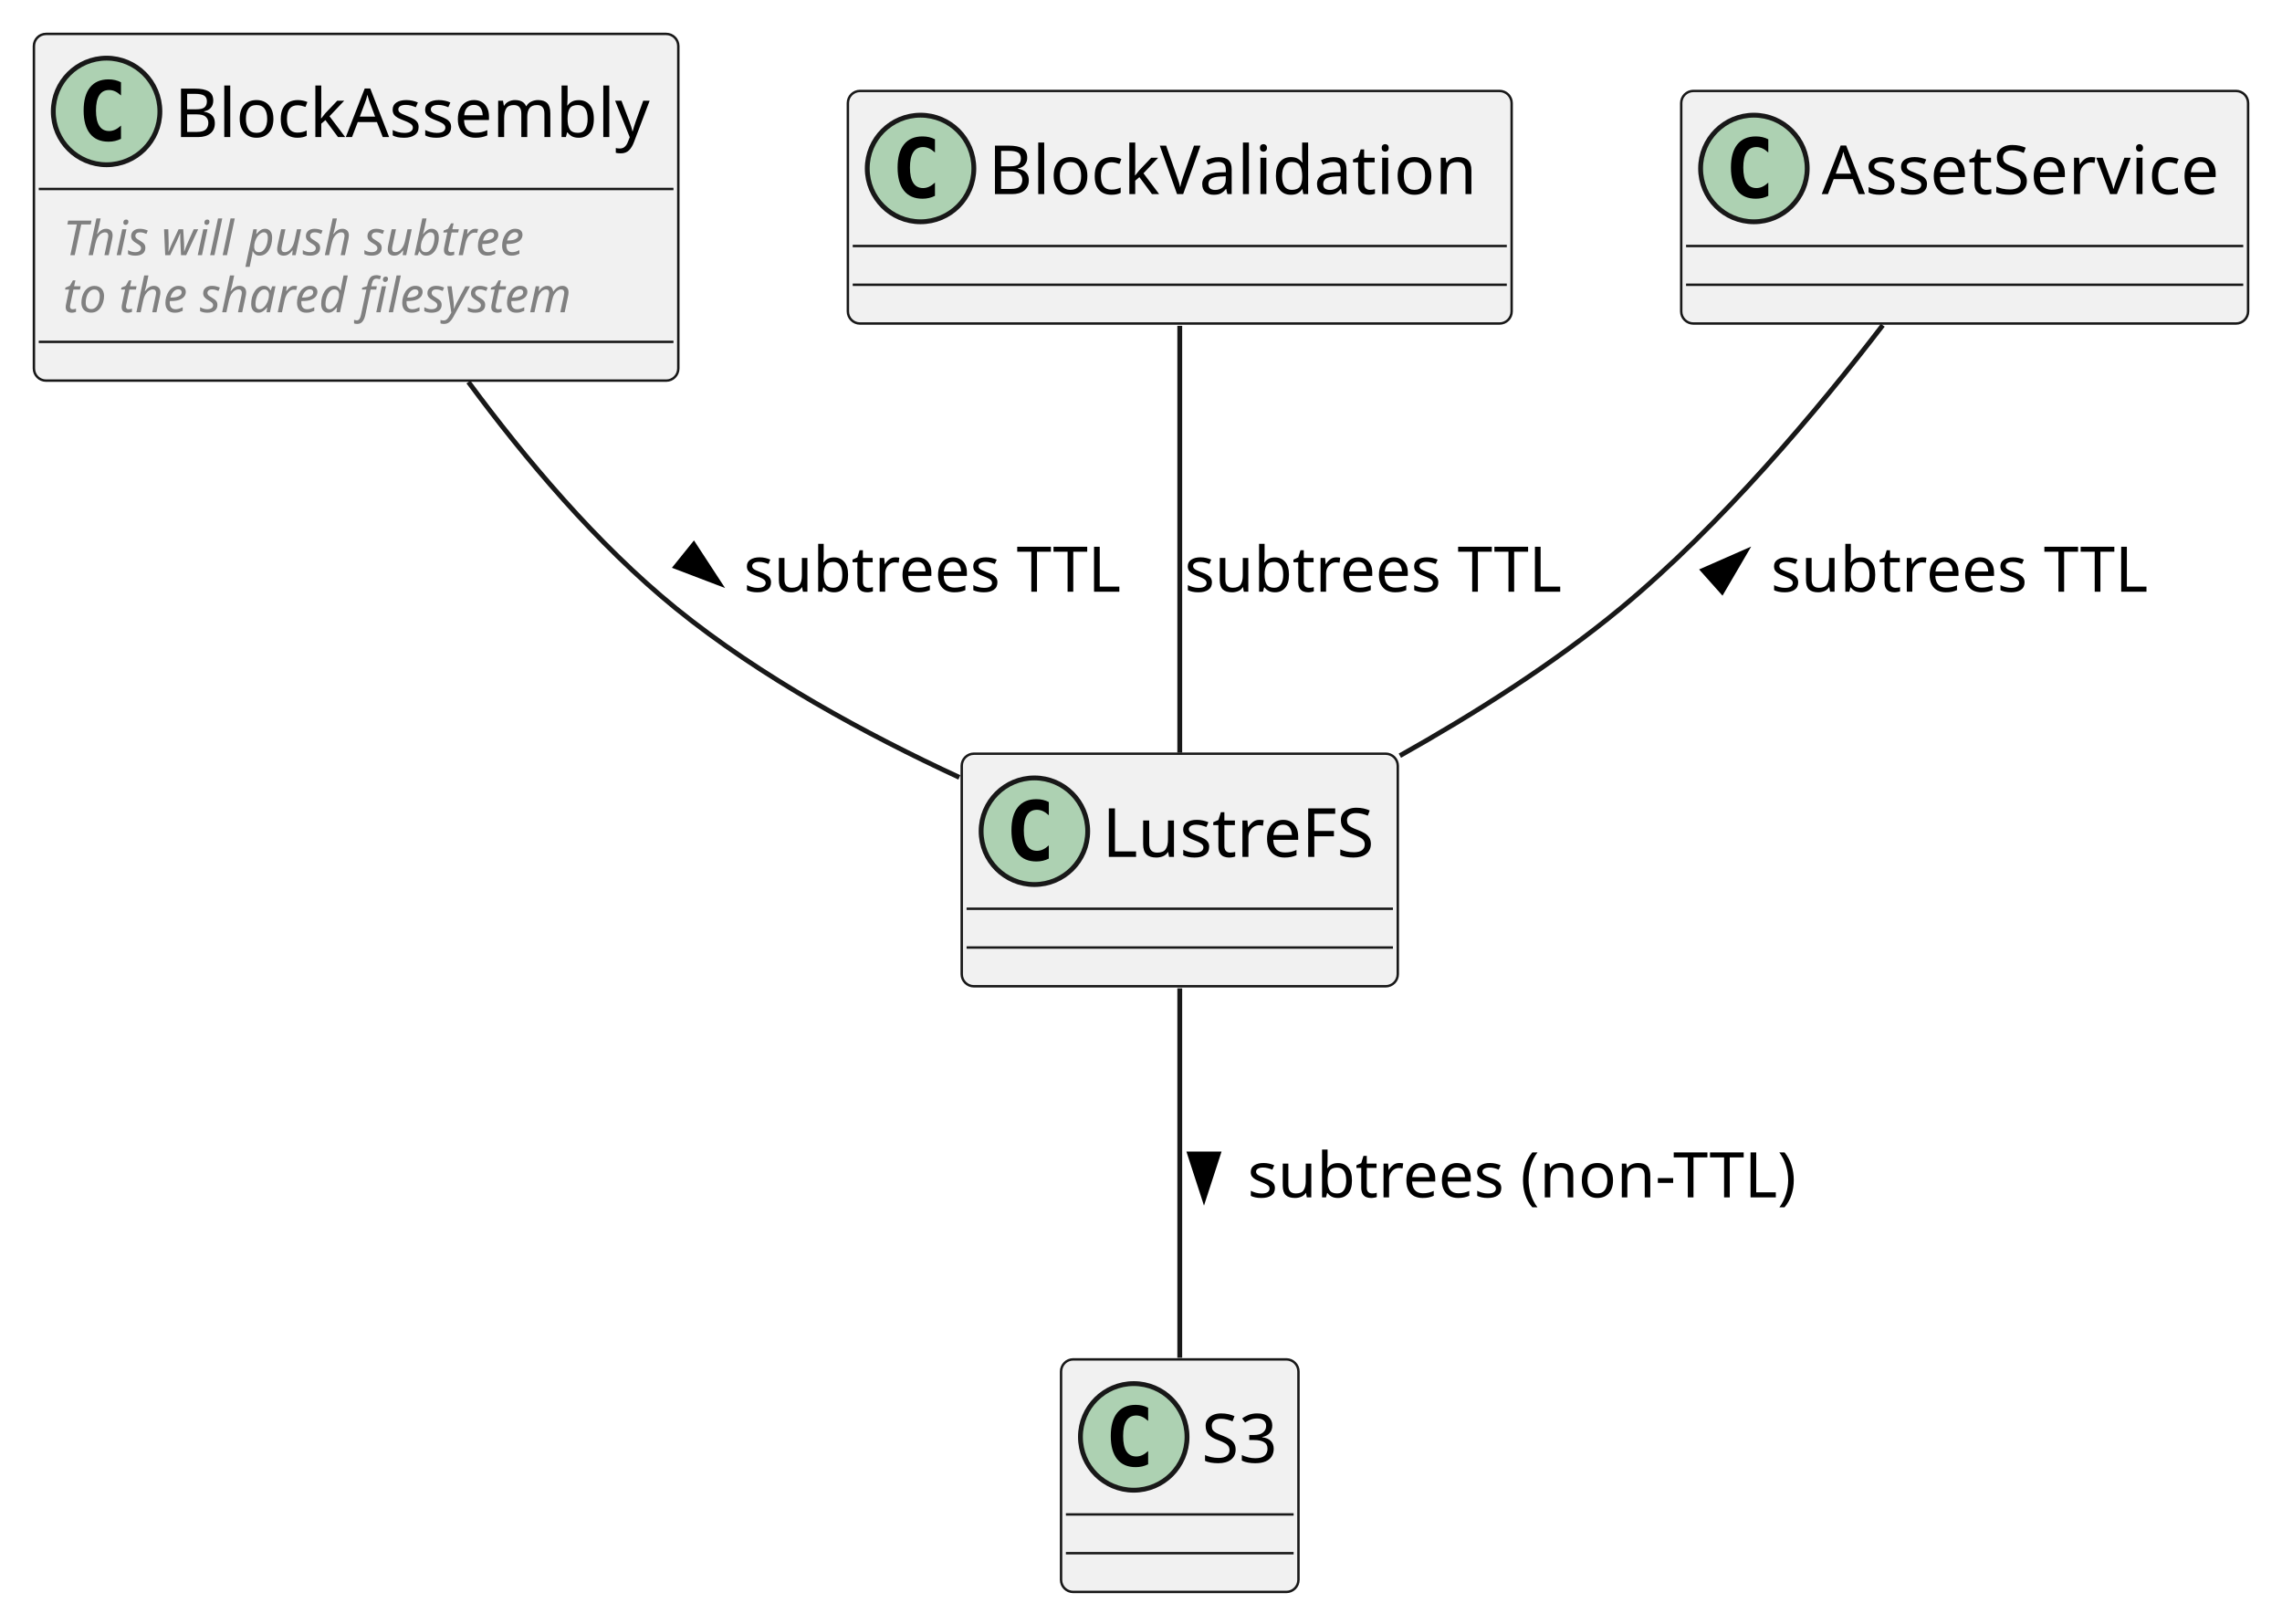
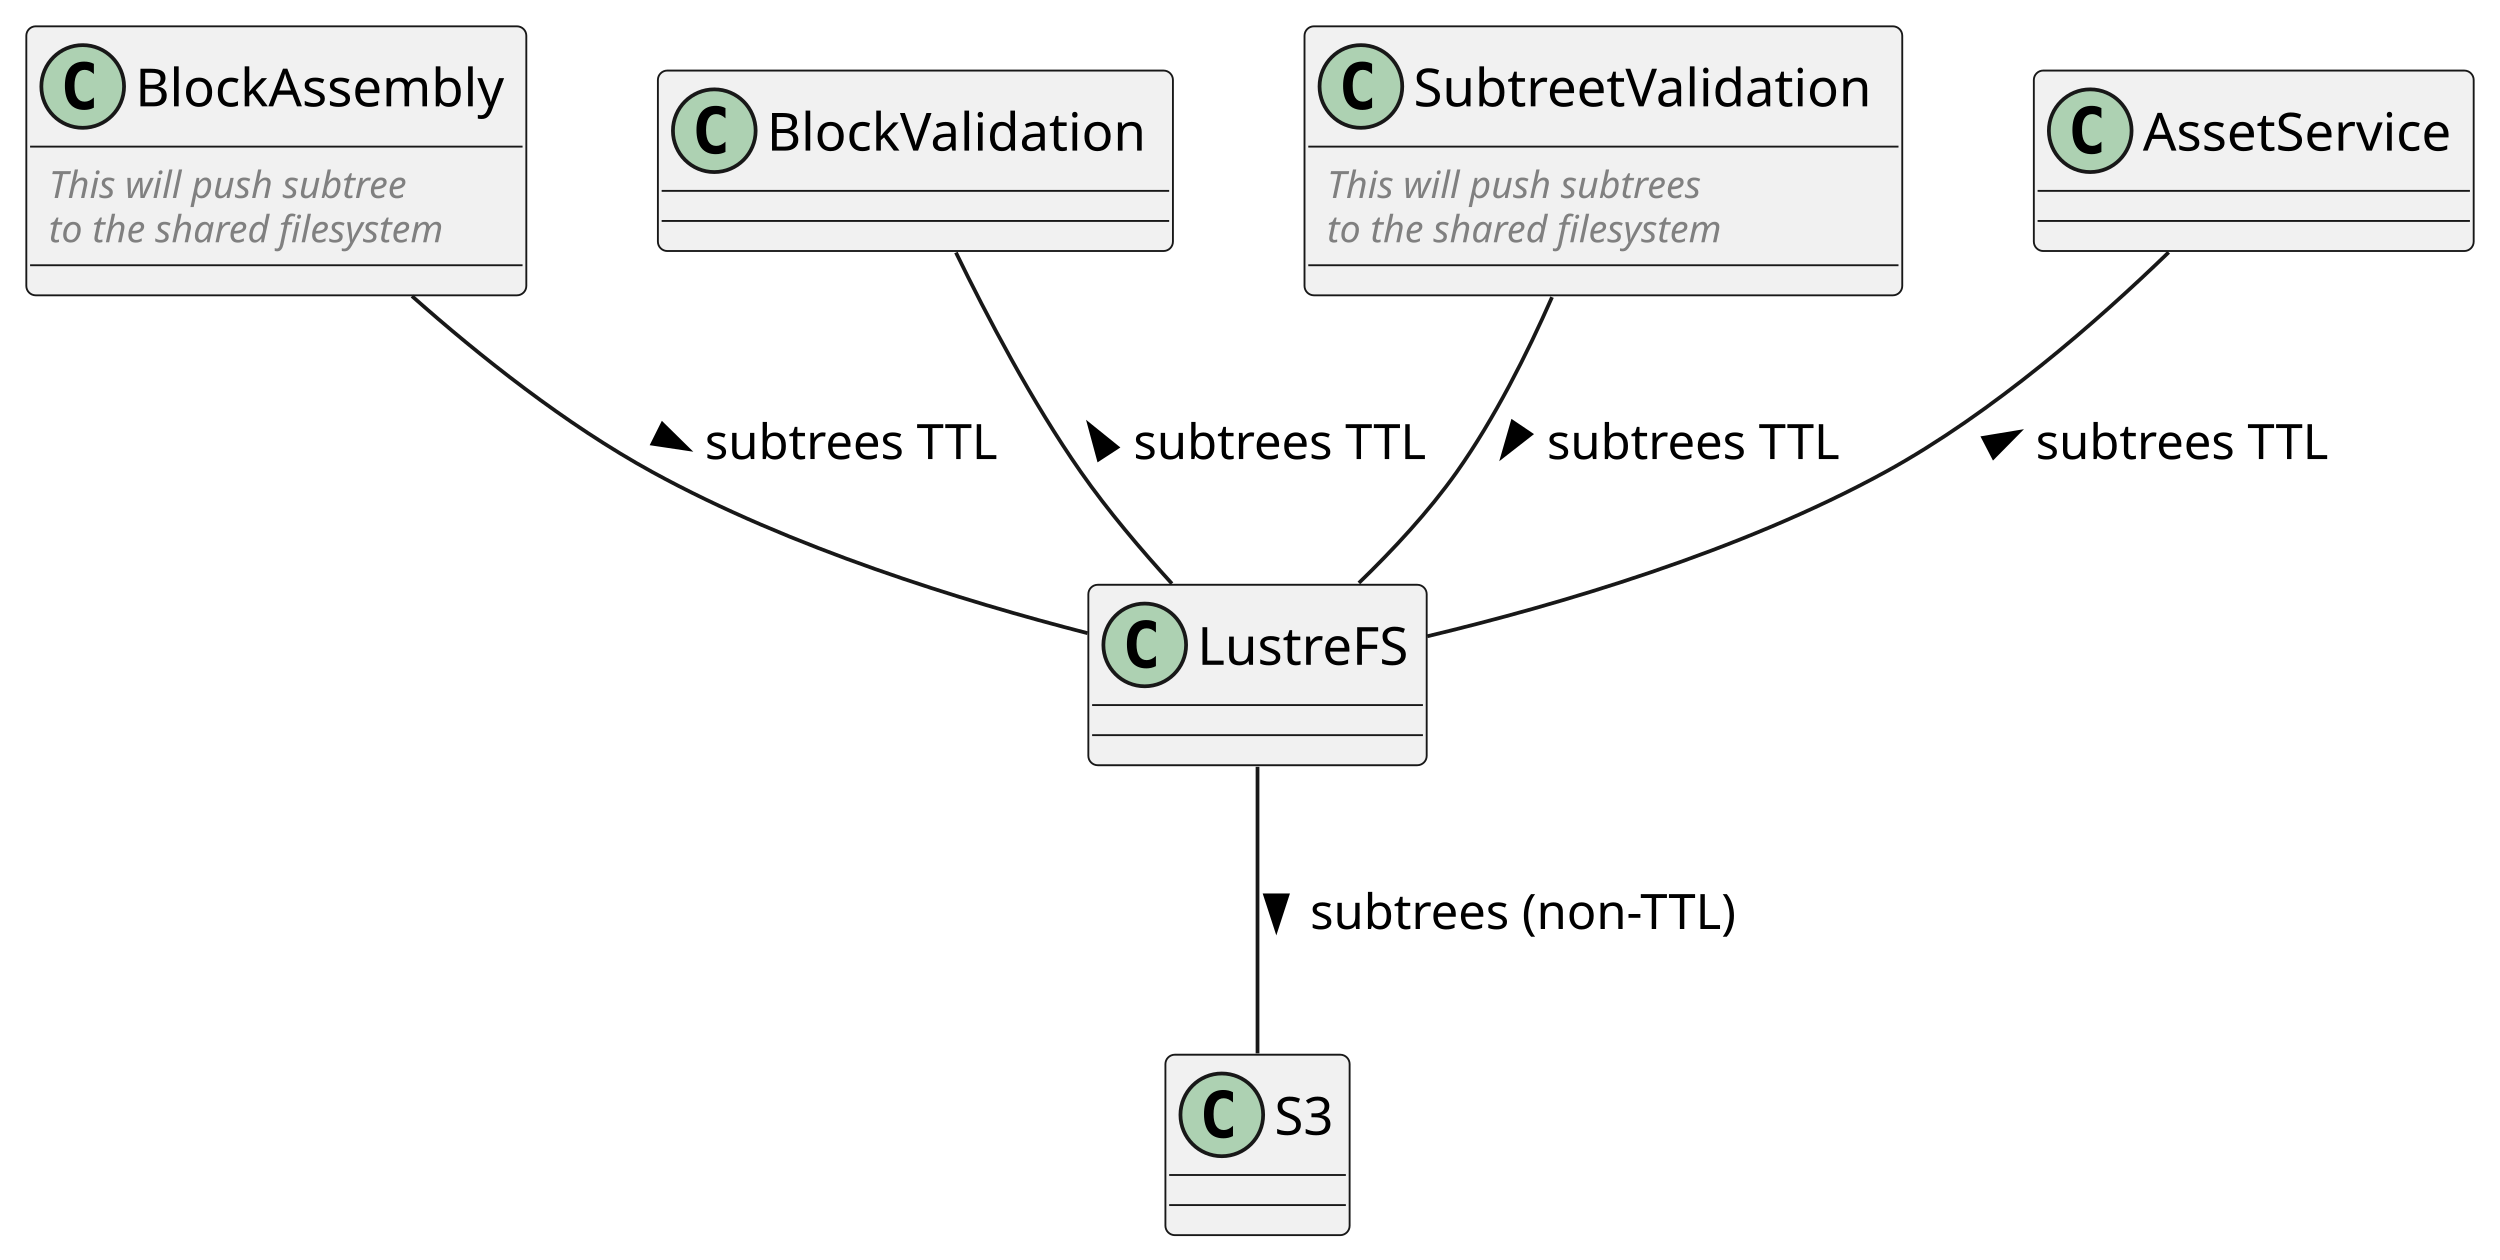
- <svg xmlns="http://www.w3.org/2000/svg" contentStyleType="text/css" height="335px" preserveAspectRatio="none" style="width:471px;height:335px;background:#FFFFFF;" version="1.1" viewBox="0 0 471 335" width="471px" zoomAndPan="magnify">
+ <svg xmlns="http://www.w3.org/2000/svg" contentStyleType="text/css" height="335px" preserveAspectRatio="none" style="width:665px;height:335px;background:#FFFFFF;" version="1.1" viewBox="0 0 665 335" width="665px" zoomAndPan="magnify">
  <defs />
  <g>
    <g id="elem_BlockAssembly">
      <rect codeLine="3" fill="#F1F1F1" height="71.555" id="BlockAssembly" rx="2.5" ry="2.5" style="stroke:#181818;stroke-width:0.5;" width="133" x="7" y="7" />
      <ellipse cx="22" cy="23" fill="#ADD1B2" rx="11" ry="11" style="stroke:#181818;stroke-width:1.0;" />
      <path d="M24.973,28.643 Q24.392,28.942 23.753,29.091 Q23.114,29.241 22.408,29.241 Q19.901,29.241 18.581,27.589 Q17.262,25.937 17.262,22.816 Q17.262,19.686 18.581,18.035 Q19.901,16.383 22.408,16.383 Q23.114,16.383 23.761,16.532 Q24.409,16.682 24.973,16.98 L24.973,19.703 Q24.342,19.122 23.749,18.852 Q23.155,18.582 22.524,18.582 Q21.18,18.582 20.495,19.649 Q19.81,20.716 19.81,22.816 Q19.81,24.908 20.495,25.974 Q21.18,27.041 22.524,27.041 Q23.155,27.041 23.749,26.771 Q24.342,26.502 24.973,25.92 Z " fill="#000000" />
      <text fill="#000000" font-family="sans-serif" font-size="14" lengthAdjust="spacing" textLength="101" x="36" y="28.291">BlockAssembly</text>
      <line style="stroke:#181818;stroke-width:0.5;" x1="8" x2="139" y1="39" y2="39" />
      <text fill="#808080" font-family="sans-serif" font-size="10" font-style="italic" lengthAdjust="spacing" textLength="106" x="13" y="52.668">This will push subtree</text>
      <text fill="#808080" font-family="sans-serif" font-size="10" font-style="italic" lengthAdjust="spacing" textLength="118" x="13" y="64.445">to the shared filesystem</text>
      <line style="stroke:#181818;stroke-width:0.5;" x1="8" x2="139" y1="70.555" y2="70.555" />
    </g>
    <g id="elem_BlockValidation">
      <rect codeLine="8" fill="#F1F1F1" height="48" id="BlockValidation" rx="2.5" ry="2.5" style="stroke:#181818;stroke-width:0.5;" width="137" x="175" y="18.77" />
      <ellipse cx="190" cy="34.77" fill="#ADD1B2" rx="11" ry="11" style="stroke:#181818;stroke-width:1.0;" />
      <path d="M192.973,40.413 Q192.392,40.712 191.753,40.861 Q191.114,41.011 190.408,41.011 Q187.901,41.011 186.582,39.359 Q185.262,37.707 185.262,34.586 Q185.262,31.456 186.582,29.805 Q187.901,28.153 190.408,28.153 Q191.114,28.153 191.761,28.302 Q192.409,28.452 192.973,28.75 L192.973,31.473 Q192.342,30.892 191.749,30.622 Q191.155,30.352 190.524,30.352 Q189.18,30.352 188.495,31.419 Q187.81,32.486 187.81,34.586 Q187.81,36.678 188.495,37.744 Q189.18,38.811 190.524,38.811 Q191.155,38.811 191.749,38.541 Q192.342,38.272 192.973,37.69 Z " fill="#000000" />
      <text fill="#000000" font-family="sans-serif" font-size="14" lengthAdjust="spacing" textLength="105" x="204" y="40.061">BlockValidation</text>
      <line style="stroke:#181818;stroke-width:0.5;" x1="176" x2="311" y1="50.77" y2="50.77" />
      <line style="stroke:#181818;stroke-width:0.5;" x1="176" x2="311" y1="58.77" y2="58.77" />
    </g>
+     <g id="elem_SubtreetValidation">
+       <rect codeLine="11" fill="#F1F1F1" height="71.555" id="SubtreetValidation" rx="2.5" ry="2.5" style="stroke:#181818;stroke-width:0.5;" width="159" x="347" y="7" />
+       <ellipse cx="362" cy="23" fill="#ADD1B2" rx="11" ry="11" style="stroke:#181818;stroke-width:1.0;" />
+       <path d="M364.973,28.643 Q364.392,28.942 363.753,29.091 Q363.114,29.241 362.408,29.241 Q359.901,29.241 358.582,27.589 Q357.262,25.937 357.262,22.816 Q357.262,19.686 358.582,18.035 Q359.901,16.383 362.408,16.383 Q363.114,16.383 363.761,16.532 Q364.409,16.682 364.973,16.98 L364.973,19.703 Q364.342,19.122 363.749,18.852 Q363.155,18.582 362.524,18.582 Q361.18,18.582 360.495,19.649 Q359.81,20.716 359.81,22.816 Q359.81,24.908 360.495,25.974 Q361.18,27.041 362.524,27.041 Q363.155,27.041 363.749,26.771 Q364.342,26.502 364.973,25.92 Z " fill="#000000" />
+       <text fill="#000000" font-family="sans-serif" font-size="14" lengthAdjust="spacing" textLength="127" x="376" y="28.291">SubtreetValidation</text>
+       <line style="stroke:#181818;stroke-width:0.5;" x1="348" x2="505" y1="39" y2="39" />
+       <text fill="#808080" font-family="sans-serif" font-size="10" font-style="italic" lengthAdjust="spacing" textLength="111" x="353" y="52.668">This will push subtrees</text>
+       <text fill="#808080" font-family="sans-serif" font-size="10" font-style="italic" lengthAdjust="spacing" textLength="118" x="353" y="64.445">to the shared filesystem</text>
+       <line style="stroke:#181818;stroke-width:0.5;" x1="348" x2="505" y1="70.555" y2="70.555" />
+     </g>
    <g id="elem_AssetService">
-       <rect codeLine="11" fill="#F1F1F1" height="48" id="AssetService" rx="2.5" ry="2.5" style="stroke:#181818;stroke-width:0.5;" width="117" x="347" y="18.77" />
-       <ellipse cx="362" cy="34.77" fill="#ADD1B2" rx="11" ry="11" style="stroke:#181818;stroke-width:1.0;" />
-       <path d="M364.973,40.413 Q364.392,40.712 363.753,40.861 Q363.114,41.011 362.408,41.011 Q359.901,41.011 358.582,39.359 Q357.262,37.707 357.262,34.586 Q357.262,31.456 358.582,29.805 Q359.901,28.153 362.408,28.153 Q363.114,28.153 363.761,28.302 Q364.409,28.452 364.973,28.75 L364.973,31.473 Q364.342,30.892 363.749,30.622 Q363.155,30.352 362.524,30.352 Q361.18,30.352 360.495,31.419 Q359.81,32.486 359.81,34.586 Q359.81,36.678 360.495,37.744 Q361.18,38.811 362.524,38.811 Q363.155,38.811 363.749,38.541 Q364.342,38.272 364.973,37.69 Z " fill="#000000" />
-       <text fill="#000000" font-family="sans-serif" font-size="14" lengthAdjust="spacing" textLength="85" x="376" y="40.061">AssetService</text>
-       <line style="stroke:#181818;stroke-width:0.5;" x1="348" x2="463" y1="50.77" y2="50.77" />
-       <line style="stroke:#181818;stroke-width:0.5;" x1="348" x2="463" y1="58.77" y2="58.77" />
+       <rect codeLine="16" fill="#F1F1F1" height="48" id="AssetService" rx="2.5" ry="2.5" style="stroke:#181818;stroke-width:0.5;" width="117" x="541" y="18.77" />
+       <ellipse cx="556" cy="34.77" fill="#ADD1B2" rx="11" ry="11" style="stroke:#181818;stroke-width:1.0;" />
+       <path d="M558.973,40.413 Q558.392,40.712 557.753,40.861 Q557.114,41.011 556.408,41.011 Q553.901,41.011 552.582,39.359 Q551.262,37.707 551.262,34.586 Q551.262,31.456 552.582,29.805 Q553.901,28.153 556.408,28.153 Q557.114,28.153 557.761,28.302 Q558.409,28.452 558.973,28.75 L558.973,31.473 Q558.342,30.892 557.749,30.622 Q557.155,30.352 556.524,30.352 Q555.18,30.352 554.495,31.419 Q553.81,32.486 553.81,34.586 Q553.81,36.678 554.495,37.744 Q555.18,38.811 556.524,38.811 Q557.155,38.811 557.749,38.541 Q558.342,38.272 558.973,37.69 Z " fill="#000000" />
+       <text fill="#000000" font-family="sans-serif" font-size="14" lengthAdjust="spacing" textLength="85" x="570" y="40.061">AssetService</text>
+       <line style="stroke:#181818;stroke-width:0.5;" x1="542" x2="657" y1="50.77" y2="50.77" />
+       <line style="stroke:#181818;stroke-width:0.5;" x1="542" x2="657" y1="58.77" y2="58.77" />
    </g>
    <g id="elem_LustreFS">
-       <rect codeLine="14" fill="#F1F1F1" height="48" id="LustreFS" rx="2.5" ry="2.5" style="stroke:#181818;stroke-width:0.5;" width="90" x="198.5" y="155.55" />
-       <ellipse cx="213.5" cy="171.55" fill="#ADD1B2" rx="11" ry="11" style="stroke:#181818;stroke-width:1.0;" />
-       <path d="M216.473,177.193 Q215.892,177.492 215.253,177.641 Q214.614,177.791 213.908,177.791 Q211.401,177.791 210.082,176.139 Q208.762,174.487 208.762,171.366 Q208.762,168.237 210.082,166.585 Q211.401,164.933 213.908,164.933 Q214.614,164.933 215.261,165.082 Q215.909,165.232 216.473,165.53 L216.473,168.253 Q215.842,167.672 215.249,167.402 Q214.655,167.132 214.024,167.132 Q212.68,167.132 211.995,168.199 Q211.31,169.266 211.31,171.366 Q211.31,173.458 211.995,174.524 Q212.68,175.591 214.024,175.591 Q214.655,175.591 215.249,175.321 Q215.842,175.052 216.473,174.47 Z " fill="#000000" />
-       <text fill="#000000" font-family="sans-serif" font-size="14" lengthAdjust="spacing" textLength="58" x="227.5" y="176.841">LustreFS</text>
-       <line style="stroke:#181818;stroke-width:0.5;" x1="199.5" x2="287.5" y1="187.55" y2="187.55" />
-       <line style="stroke:#181818;stroke-width:0.5;" x1="199.5" x2="287.5" y1="195.55" y2="195.55" />
+       <rect codeLine="19" fill="#F1F1F1" height="48" id="LustreFS" rx="2.5" ry="2.5" style="stroke:#181818;stroke-width:0.5;" width="90" x="289.5" y="155.55" />
+       <ellipse cx="304.5" cy="171.55" fill="#ADD1B2" rx="11" ry="11" style="stroke:#181818;stroke-width:1.0;" />
+       <path d="M307.473,177.193 Q306.892,177.492 306.253,177.641 Q305.614,177.791 304.908,177.791 Q302.401,177.791 301.082,176.139 Q299.762,174.487 299.762,171.366 Q299.762,168.237 301.082,166.585 Q302.401,164.933 304.908,164.933 Q305.614,164.933 306.261,165.082 Q306.909,165.232 307.473,165.53 L307.473,168.253 Q306.842,167.672 306.249,167.402 Q305.655,167.132 305.024,167.132 Q303.68,167.132 302.995,168.199 Q302.31,169.266 302.31,171.366 Q302.31,173.458 302.995,174.524 Q303.68,175.591 305.024,175.591 Q305.655,175.591 306.249,175.321 Q306.842,175.052 307.473,174.47 Z " fill="#000000" />
+       <text fill="#000000" font-family="sans-serif" font-size="14" lengthAdjust="spacing" textLength="58" x="318.5" y="176.841">LustreFS</text>
+       <line style="stroke:#181818;stroke-width:0.5;" x1="290.5" x2="378.5" y1="187.55" y2="187.55" />
+       <line style="stroke:#181818;stroke-width:0.5;" x1="290.5" x2="378.5" y1="195.55" y2="195.55" />
    </g>
    <g id="elem_S3">
-       <rect codeLine="17" fill="#F1F1F1" height="48" id="S3" rx="2.5" ry="2.5" style="stroke:#181818;stroke-width:0.5;" width="49" x="219" y="280.55" />
-       <ellipse cx="234" cy="296.55" fill="#ADD1B2" rx="11" ry="11" style="stroke:#181818;stroke-width:1.0;" />
-       <path d="M236.973,302.193 Q236.392,302.492 235.753,302.641 Q235.114,302.791 234.408,302.791 Q231.901,302.791 230.582,301.139 Q229.262,299.487 229.262,296.366 Q229.262,293.236 230.582,291.585 Q231.901,289.933 234.408,289.933 Q235.114,289.933 235.761,290.082 Q236.409,290.232 236.973,290.531 L236.973,293.253 Q236.342,292.672 235.749,292.402 Q235.155,292.132 234.524,292.132 Q233.18,292.132 232.495,293.199 Q231.81,294.266 231.81,296.366 Q231.81,298.458 232.495,299.524 Q233.18,300.591 234.524,300.591 Q235.155,300.591 235.749,300.321 Q236.342,300.051 236.973,299.47 Z " fill="#000000" />
-       <text fill="#000000" font-family="sans-serif" font-size="14" lengthAdjust="spacing" textLength="17" x="248" y="301.841">S3</text>
-       <line style="stroke:#181818;stroke-width:0.5;" x1="220" x2="267" y1="312.55" y2="312.55" />
-       <line style="stroke:#181818;stroke-width:0.5;" x1="220" x2="267" y1="320.55" y2="320.55" />
+       <rect codeLine="22" fill="#F1F1F1" height="48" id="S3" rx="2.5" ry="2.5" style="stroke:#181818;stroke-width:0.5;" width="49" x="310" y="280.55" />
+       <ellipse cx="325" cy="296.55" fill="#ADD1B2" rx="11" ry="11" style="stroke:#181818;stroke-width:1.0;" />
+       <path d="M327.973,302.193 Q327.392,302.492 326.753,302.641 Q326.114,302.791 325.408,302.791 Q322.901,302.791 321.582,301.139 Q320.262,299.487 320.262,296.366 Q320.262,293.236 321.582,291.585 Q322.901,289.933 325.408,289.933 Q326.114,289.933 326.761,290.082 Q327.409,290.232 327.973,290.531 L327.973,293.253 Q327.342,292.672 326.749,292.402 Q326.155,292.132 325.524,292.132 Q324.18,292.132 323.495,293.199 Q322.81,294.266 322.81,296.366 Q322.81,298.458 323.495,299.524 Q324.18,300.591 325.524,300.591 Q326.155,300.591 326.749,300.321 Q327.342,300.051 327.973,299.47 Z " fill="#000000" />
+       <text fill="#000000" font-family="sans-serif" font-size="14" lengthAdjust="spacing" textLength="17" x="339" y="301.841">S3</text>
+       <line style="stroke:#181818;stroke-width:0.5;" x1="311" x2="358" y1="312.55" y2="312.55" />
+       <line style="stroke:#181818;stroke-width:0.5;" x1="311" x2="358" y1="320.55" y2="320.55" />
    </g>
    <g id="link_BlockAssembly_LustreFS">
-       <path codeLine="19" d="M96.68,78.84 C108.23,94.49 123.21,112.33 139.5,125.55 C156.97,139.72 178.84,151.57 198.01,160.44 " fill="none" id="BlockAssembly-LustreFS" style="stroke:#181818;stroke-width:1.0;" />
-       <polygon fill="#000000" points="148.394,120.341,143.193,112.379,139.506,116.957,148.394,120.341" style="stroke:#000000;stroke-width:1.0;" />
-       <text fill="#000000" font-family="sans-serif" font-size="13" lengthAdjust="spacing" textLength="81" x="153.5" y="122.118">subtrees TTL</text>
+       <path codeLine="24" d="M109.58,78.76 C127.63,94.76 150.49,112.93 173.5,125.55 C210.26,145.72 255.99,159.86 289.3,168.43 " fill="none" id="BlockAssembly-LustreFS" style="stroke:#181818;stroke-width:1.0;" />
+       <polygon fill="#000000" points="182.974,119.438,176.192,112.77,173.568,118.029,182.974,119.438" style="stroke:#000000;stroke-width:1.0;" />
+       <text fill="#000000" font-family="sans-serif" font-size="13" lengthAdjust="spacing" textLength="81" x="187.5" y="122.118">subtrees TTL</text>
    </g>
    <g id="link_BlockValidation_LustreFS">
-       <path codeLine="20" d="M243.5,67.25 C243.5,91.99 243.5,130.71 243.5,155.34 " fill="none" id="BlockValidation-LustreFS" style="stroke:#181818;stroke-width:1.0;" />
-       <text fill="#000000" font-family="sans-serif" font-size="13" lengthAdjust="spacing" textLength="81" x="244.5" y="122.118">subtrees TTL</text>
+       <path codeLine="25" d="M254.28,67.17 C262.46,84 274.49,106.91 287.5,125.55 C294.68,135.84 303.6,146.34 311.73,155.25 " fill="none" id="BlockValidation-LustreFS" style="stroke:#181818;stroke-width:1.0;" />
+       <polygon fill="#000000" points="289.768,113.017,292.248,122.199,297.171,118.988,289.768,113.017" style="stroke:#000000;stroke-width:1.0;" />
+       <text fill="#000000" font-family="sans-serif" font-size="13" lengthAdjust="spacing" textLength="81" x="301.5" y="122.118">subtrees TTL</text>
+     </g>
+     <g id="link_SubtreetValidation_LustreFS">
+       <path codeLine="26" d="M412.84,79.04 C406.25,94.02 397.58,111.29 387.5,125.55 C380.07,136.07 370.45,146.38 361.46,155.07 " fill="none" id="SubtreetValidation-LustreFS" style="stroke:#181818;stroke-width:1.0;" />
+       <polygon fill="#000000" points="399.7,121.348,407.2,115.499,402.33,112.208,399.7,121.348" style="stroke:#000000;stroke-width:1.0;" />
+       <text fill="#000000" font-family="sans-serif" font-size="13" lengthAdjust="spacing" textLength="81" x="411.5" y="122.118">subtrees TTL</text>
    </g>
    <g id="link_AssetService_LustreFS">
-       <path codeLine="21" d="M388.6,67.12 C375.21,84.57 355.35,108.28 334.5,125.55 C320.7,136.98 304.13,147.42 288.93,155.96 " fill="none" id="AssetService-LustreFS" style="stroke:#181818;stroke-width:1.0;" />
-       <polygon fill="#000000" points="360.233,113.878,351.525,117.703,355.436,122.091,360.233,113.878" style="stroke:#000000;stroke-width:1.0;" />
-       <text fill="#000000" font-family="sans-serif" font-size="13" lengthAdjust="spacing" textLength="81" x="365.5" y="122.118">subtrees TTL</text>
+       <path codeLine="27" d="M576.87,67.11 C558.14,85.25 530.07,109.89 501.5,125.55 C462.82,146.75 414.38,160.94 379.65,169.25 " fill="none" id="AssetService-LustreFS" style="stroke:#181818;stroke-width:1.0;" />
+       <polygon fill="#000000" points="536.94,114.906,527.557,116.456,530.26,121.675,536.94,114.906" style="stroke:#000000;stroke-width:1.0;" />
+       <text fill="#000000" font-family="sans-serif" font-size="13" lengthAdjust="spacing" textLength="81" x="541.5" y="122.118">subtrees TTL</text>
    </g>
    <g id="link_LustreFS_S3">
-       <path codeLine="22" d="M243.5,203.97 C243.5,225.86 243.5,258.35 243.5,280.21 " fill="none" id="LustreFS-S3" style="stroke:#181818;stroke-width:1.0;" />
-       <polygon fill="#000000" points="248.5,247.205,251.439,238.16,245.561,238.16,248.5,247.205" style="stroke:#000000;stroke-width:1.0;" />
-       <text fill="#000000" font-family="sans-serif" font-size="13" lengthAdjust="spacing" textLength="121" x="257.5" y="247.118">subtrees (non-TTL)</text>
+       <path codeLine="28" d="M334.5,203.97 C334.5,225.86 334.5,258.35 334.5,280.21 " fill="none" id="LustreFS-S3" style="stroke:#181818;stroke-width:1.0;" />
+       <polygon fill="#000000" points="339.5,247.205,342.439,238.16,336.561,238.16,339.5,247.205" style="stroke:#000000;stroke-width:1.0;" />
+       <text fill="#000000" font-family="sans-serif" font-size="13" lengthAdjust="spacing" textLength="121" x="348.5" y="247.118">subtrees (non-TTL)</text>
    </g>
  </g>
</svg>
